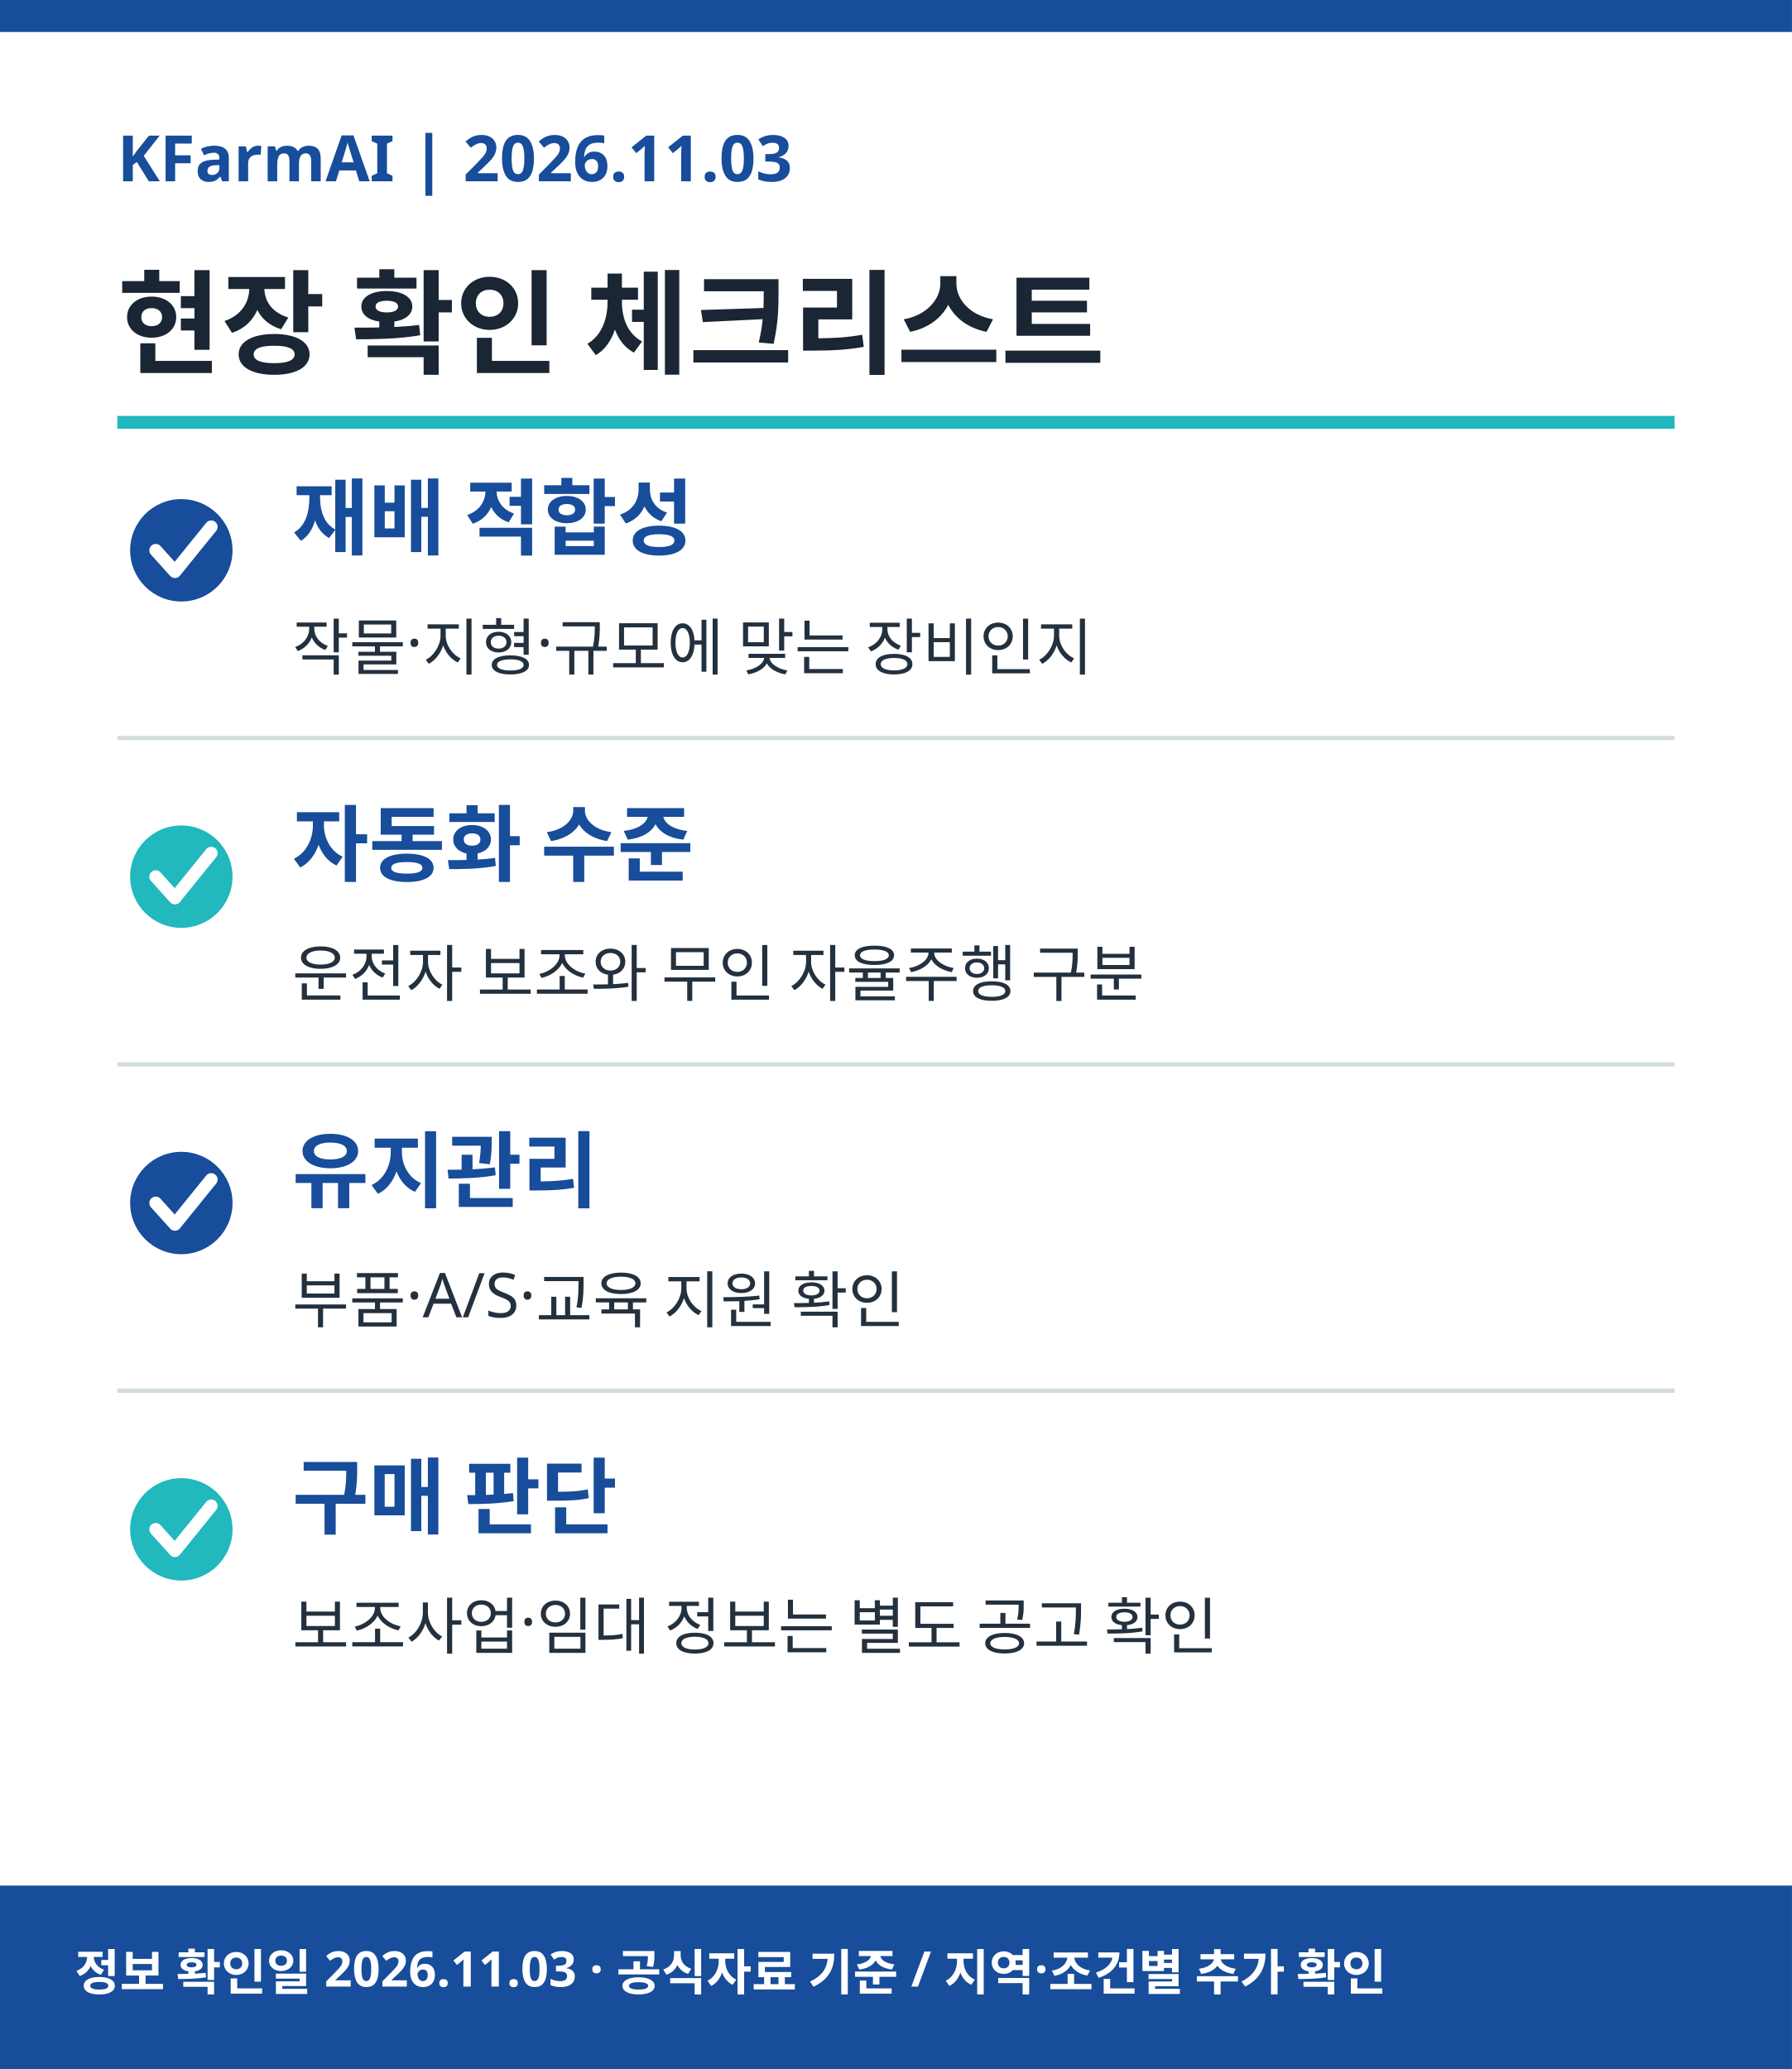
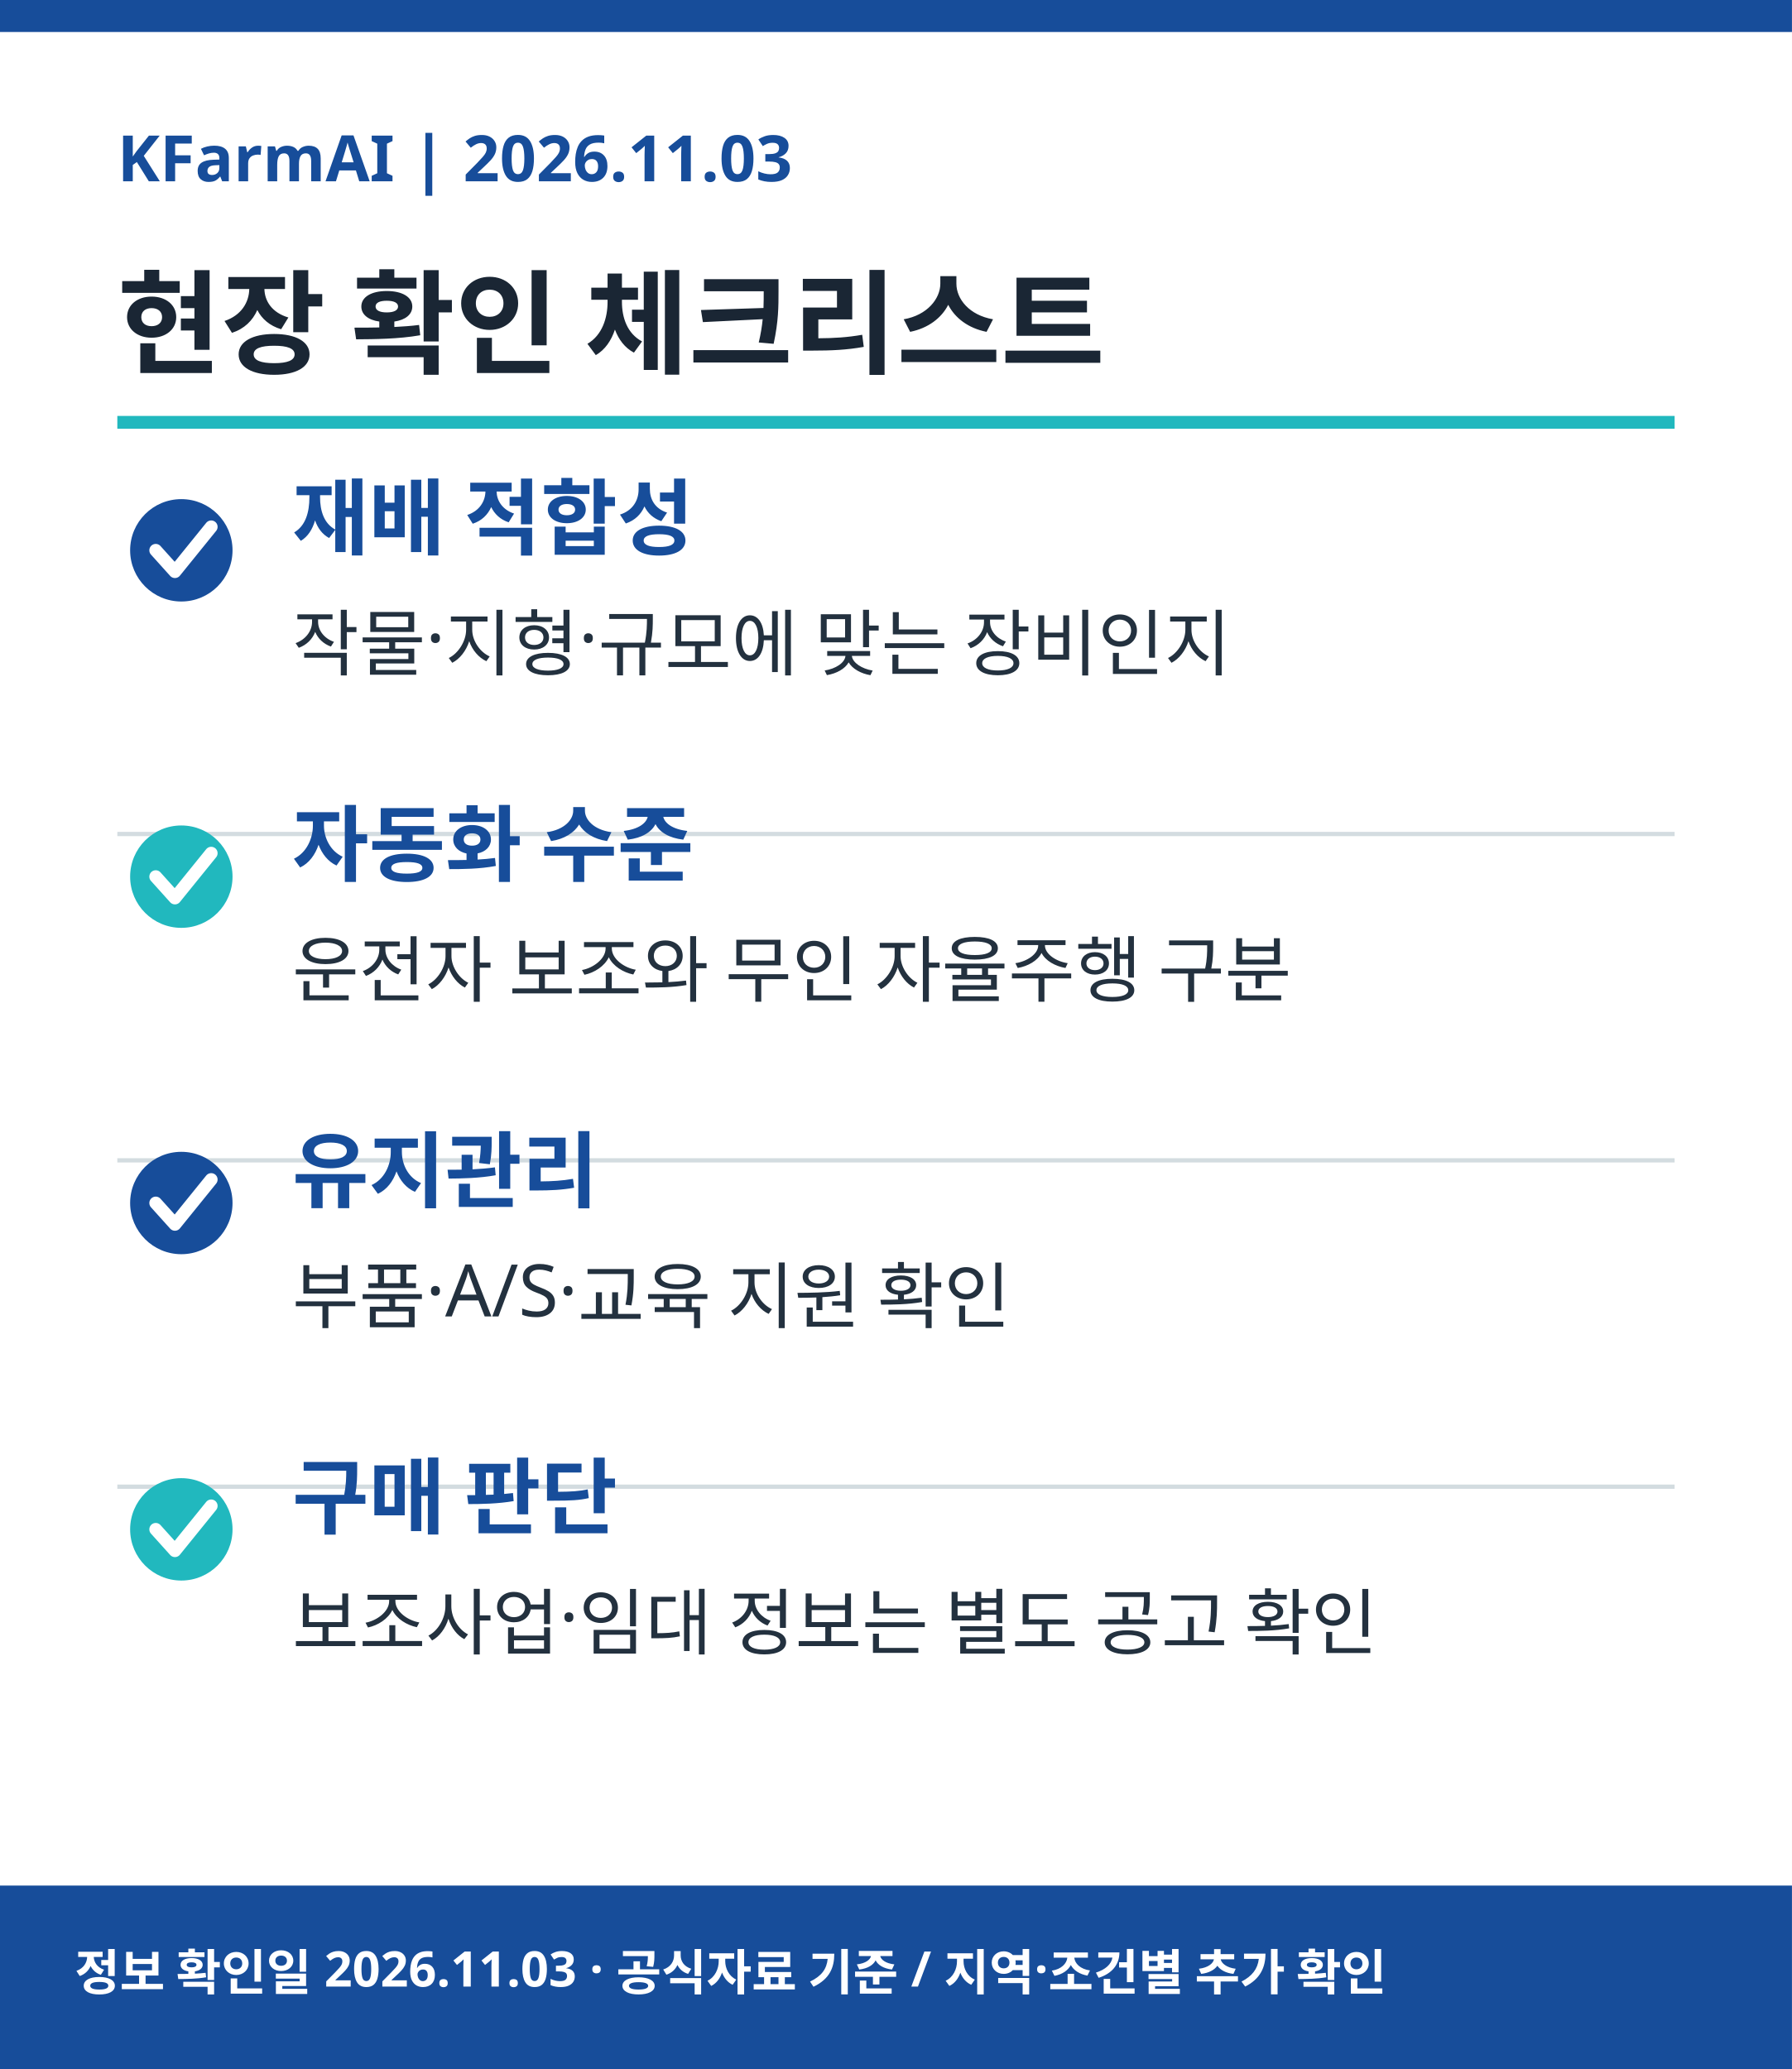
<svg xmlns="http://www.w3.org/2000/svg" width="840" height="970" viewBox="0 0 840 970" role="img" aria-label="2026 국제농기계자재박람회 11월 4일 개막, AI 농기계·스마트팜 관람 안내 현장 확인 체크리스트">
  <rect width="840" height="970" fill="#fff" />
  <rect width="840" height="15" fill="#174d9a" />
  <text x="55" y="85" fill="#174d9a" font-family="sans-serif" font-size="30" font-weight="700">KFarmAI  |  2026.11.03</text>
  <text x="55" y="171" fill="#1A2634" font-family="sans-serif" font-size="53" font-weight="800">현장 확인 체크리스트</text>
  <path d="M55 198H785" stroke="#21b8be" stroke-width="6" />
  <circle cx="85" cy="258" r="24" fill="#174d9a" />
  <path d="M73 258l9 10 17-21" stroke="white" stroke-width="6" stroke-linecap="round" stroke-linejoin="round" fill="none" />
  <text x="137" y="257" font-family="sans-serif" fill="#174d9a" font-size="39" font-weight="800">재배 적합성</text>
-   <text x="137" y="314" font-family="sans-serif" fill="#23313F" font-size="29">작물·지형·규모에 맞는 장비인지</text>
-   <line x1="55" y1="346" x2="785" y2="346" stroke="#d3dce0" stroke-width="2" />
+   <text x="137" y="314" font-family="sans-serif" fill="#23313F" font-size="34">작물·지형·규모에 맞는 장비인지</text>
+   <line x1="55" y1="391" x2="785" y2="391" stroke="#d3dce0" stroke-width="2" />
  <circle cx="85" cy="411" r="24" fill="#21b8be" />
  <path d="M73 411l9 10 17-21" stroke="white" stroke-width="6" stroke-linecap="round" stroke-linejoin="round" fill="none" />
  <text x="137" y="410" font-family="sans-serif" fill="#174d9a" font-size="39" font-weight="800">자동화 수준</text>
-   <text x="137" y="467" font-family="sans-serif" fill="#23313F" font-size="29">운전자 보조와 무인 자율주행 구분</text>
-   <line x1="55" y1="499" x2="785" y2="499" stroke="#d3dce0" stroke-width="2" />
+   <text x="137" y="467" font-family="sans-serif" fill="#23313F" font-size="34">운전자 보조와 무인 자율주행 구분</text>
+   <line x1="55" y1="544" x2="785" y2="544" stroke="#d3dce0" stroke-width="2" />
  <circle cx="85" cy="564" r="24" fill="#174d9a" />
  <path d="M73 564l9 10 17-21" stroke="white" stroke-width="6" stroke-linecap="round" stroke-linejoin="round" fill="none" />
  <text x="137" y="563" font-family="sans-serif" fill="#174d9a" font-size="39" font-weight="800">유지관리</text>
-   <text x="137" y="620" font-family="sans-serif" fill="#23313F" font-size="29">부품·A/S·교육 지원 확인</text>
-   <line x1="55" y1="652" x2="785" y2="652" stroke="#d3dce0" stroke-width="2" />
+   <text x="137" y="620" font-family="sans-serif" fill="#23313F" font-size="34">부품·A/S·교육 지원 확인</text>
+   <line x1="55" y1="697" x2="785" y2="697" stroke="#d3dce0" stroke-width="2" />
  <circle cx="85" cy="717" r="24" fill="#21b8be" />
  <path d="M73 717l9 10 17-21" stroke="white" stroke-width="6" stroke-linecap="round" stroke-linejoin="round" fill="none" />
  <text x="137" y="716" font-family="sans-serif" fill="#174d9a" font-size="39" font-weight="800">구매 판단</text>
-   <text x="137" y="773" font-family="sans-serif" fill="#23313F" font-size="29">보조사업·임대 정보는 별도 공고 확인</text>
+   <text x="137" y="773" font-family="sans-serif" fill="#23313F" font-size="34">보조사업·임대 정보는 별도 공고 확인</text>
  <rect x="0" y="884" width="840" height="86" fill="#174d9a" />
  <text x="35" y="933" fill="#fff" font-family="sans-serif" font-size="23" font-weight="600">정보 확인일 2026.11.03  ·  공식자료 기준 / 지역·조건별 추가 확인</text>
</svg>
